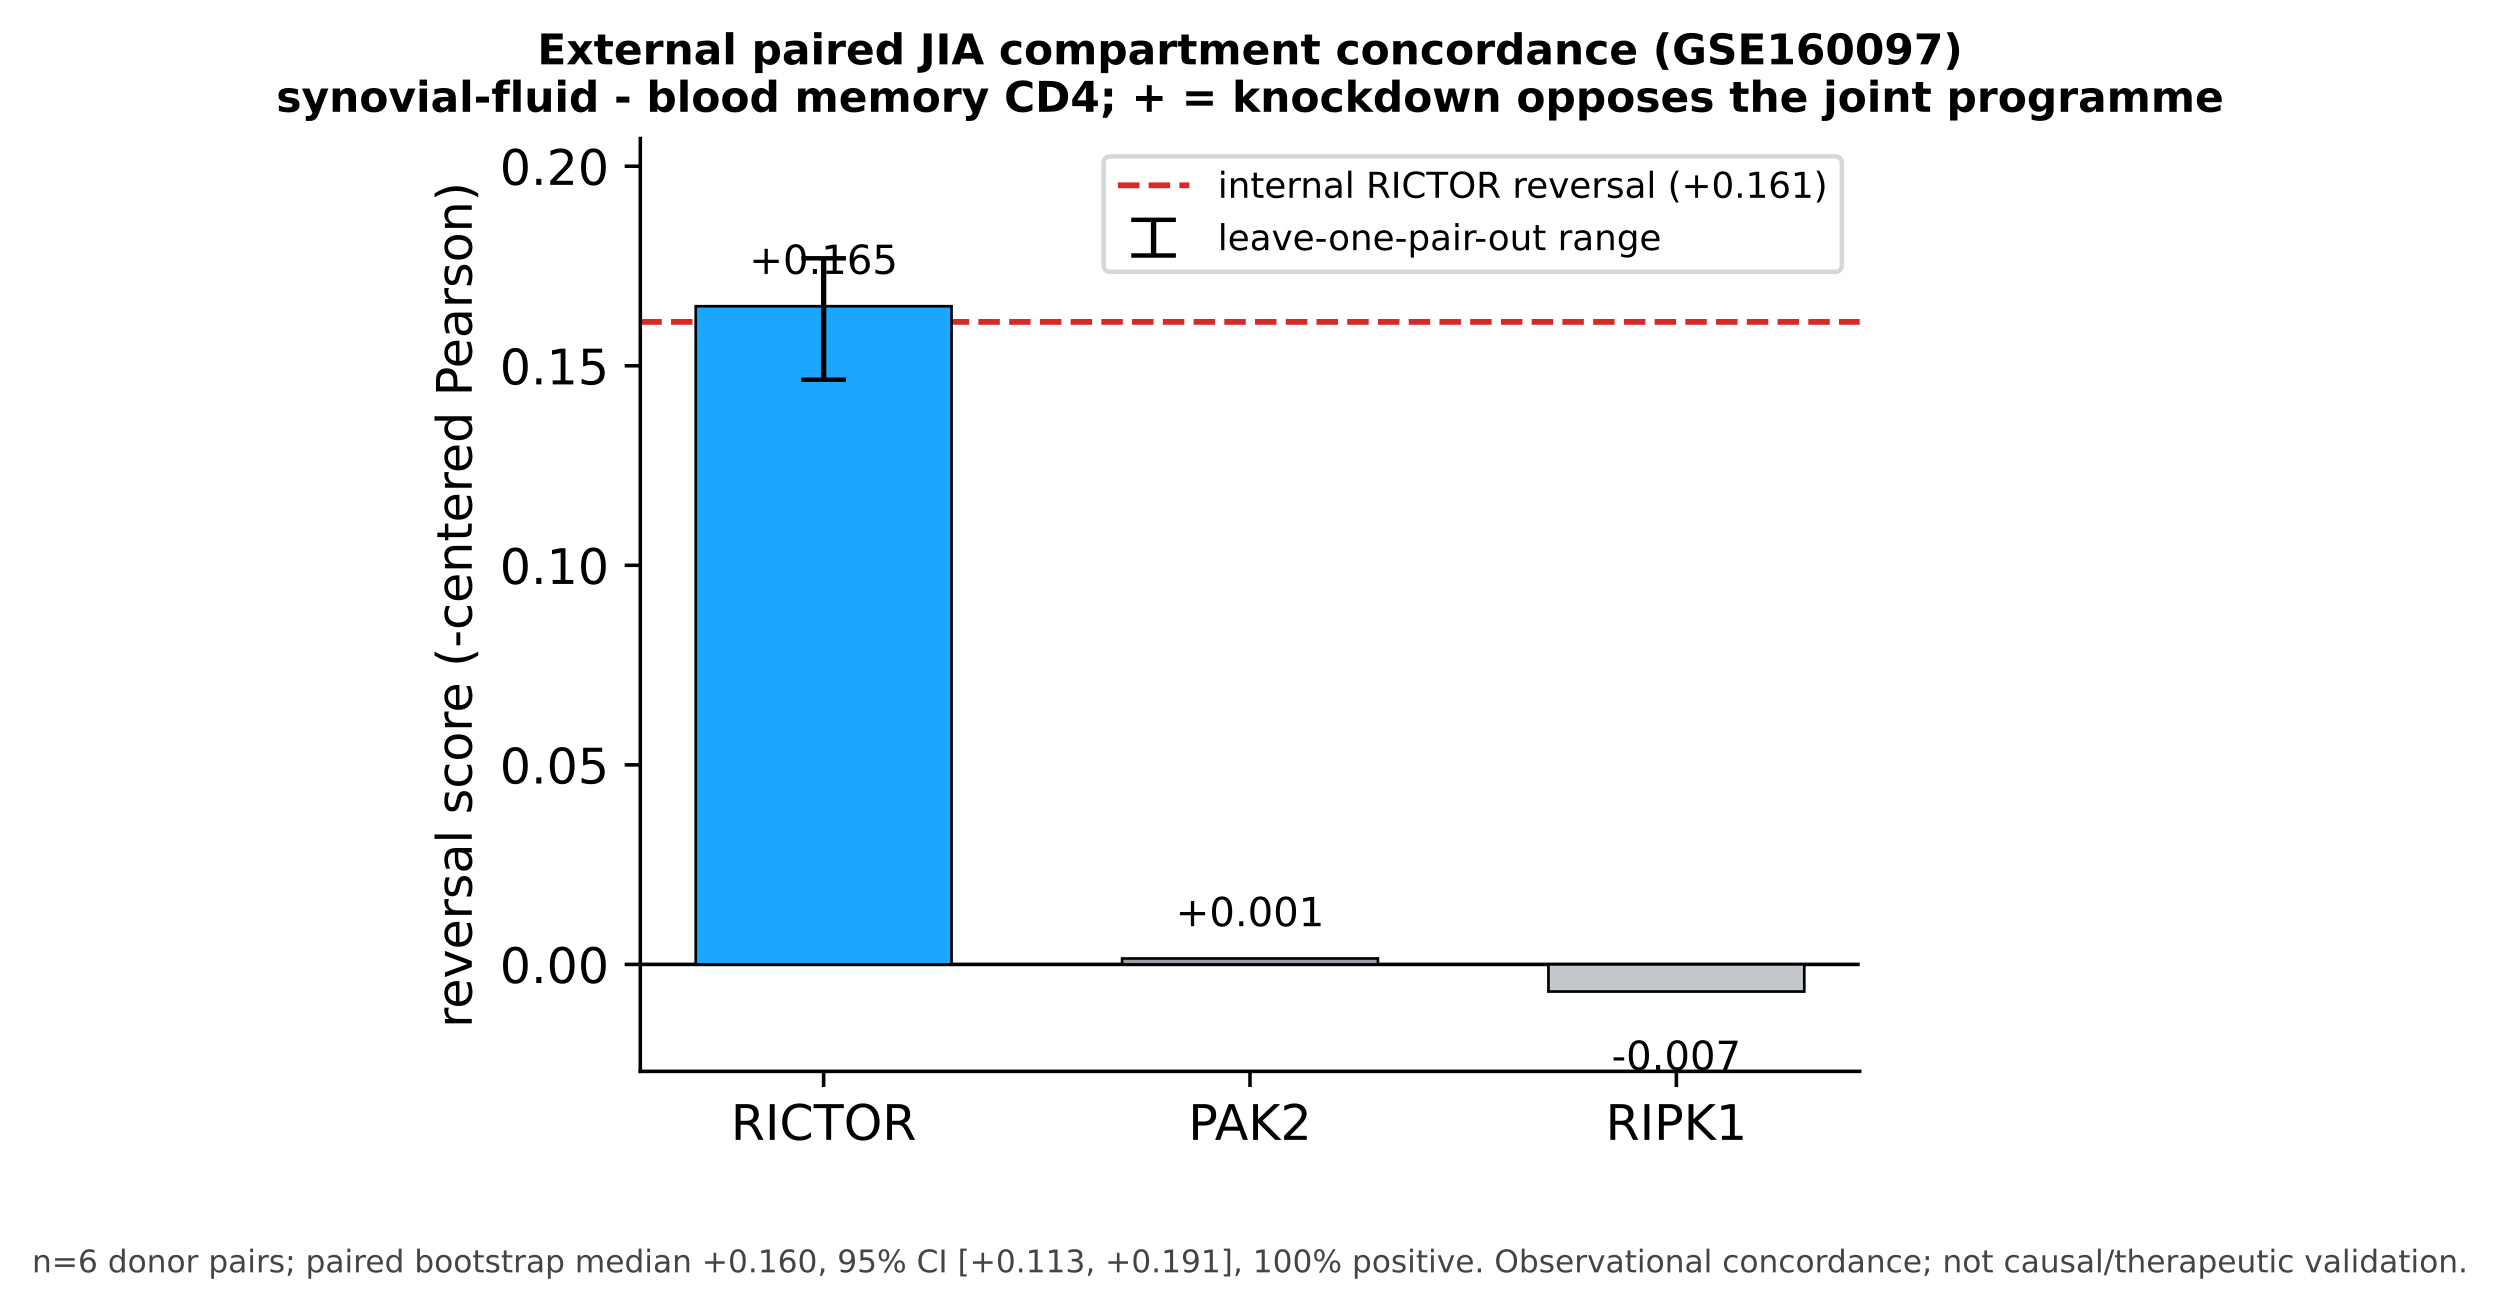
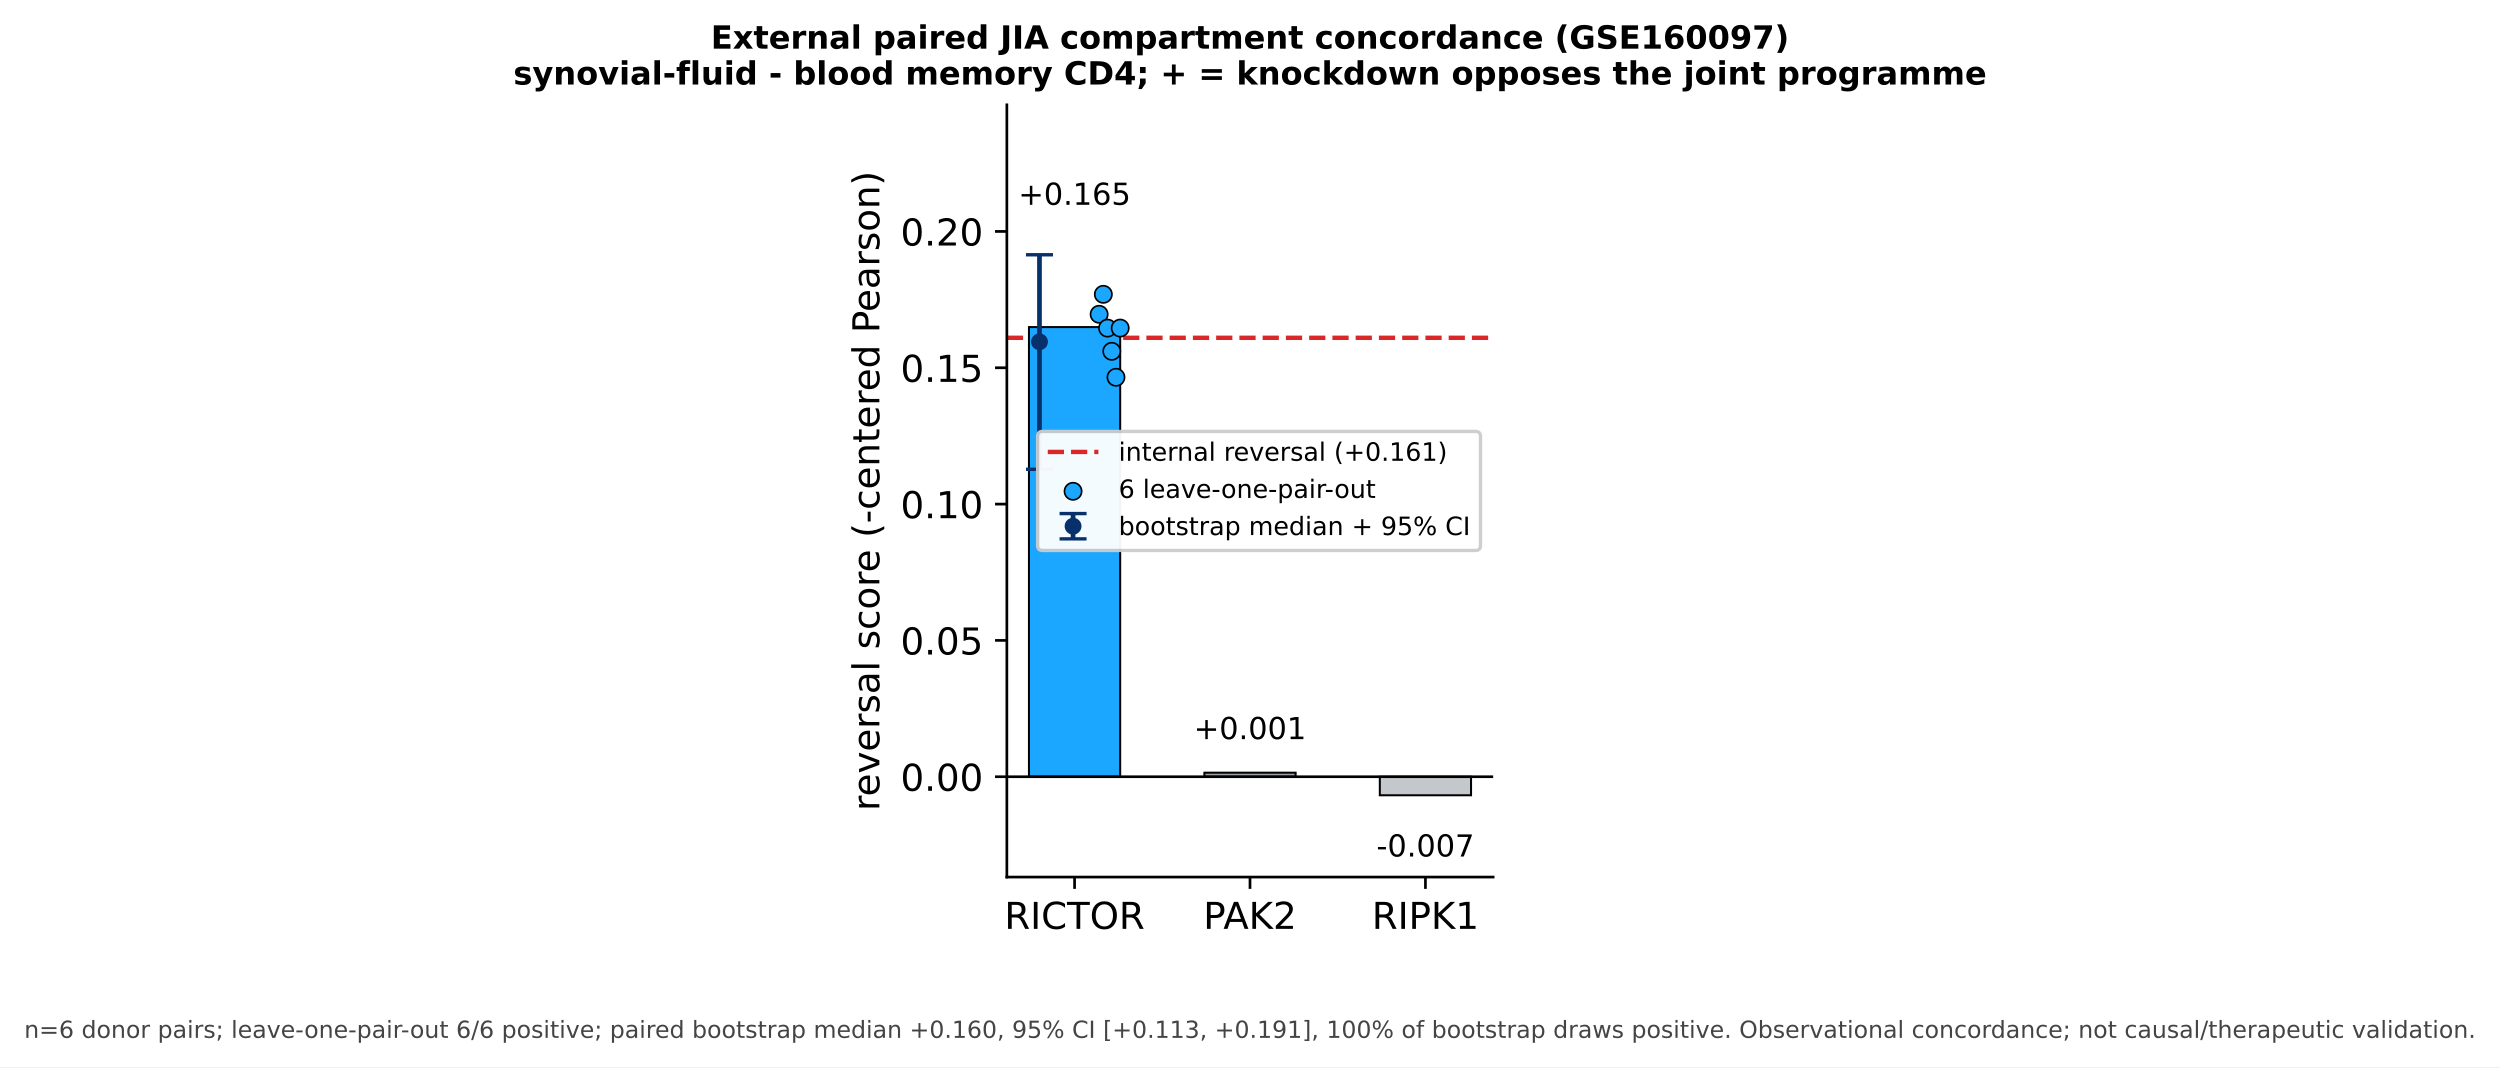
- <svg xmlns="http://www.w3.org/2000/svg" xmlns:xlink="http://www.w3.org/1999/xlink" width="560.412pt" height="293.867pt" viewBox="0 0 560.412 293.867" version="1.1">
+ <svg xmlns="http://www.w3.org/2000/svg" xmlns:xlink="http://www.w3.org/1999/xlink" width="740.758pt" height="316.183pt" viewBox="0 0 740.758 316.183" version="1.1">
  <defs>
    <style type="text/css">*{stroke-linejoin: round; stroke-linecap: butt}</style>
  </defs>
  <g id="figure_1">
    <g id="patch_1">
-       <path d="M 0 293.867  L 560.412 293.867  L 560.412 0  L 0 0  z " style="fill: #ffffff" />
+       <path d="M 0 316.183  L 740.758 316.183  L 740.758 0  L 0 0  z " style="fill: #ffffff" />
    </g>
    <g id="axes_1">
      <g id="patch_2">
-         <path d="M 143.534 240.162  L 416.879 240.162  L 416.879 31.056  L 143.534 31.056  z " style="fill: #ffffff" />
+         <path d="M 298.334 259.877  L 442.424 259.877  L 442.424 31.056  L 298.334 31.056  z " style="fill: #ffffff" />
+       </g>
+       <g id="line2d_1">
+         <path d="M 298.334 100.083  L 442.424 100.083  " clip-path="url(#p1ea2c95054)" style="fill: none; stroke-dasharray: 4.81,2.08; stroke-dashoffset: 0; stroke: #da2828; stroke-width: 1.3" />
      </g>
      <g id="matplotlib.axis_1">
        <g id="xtick_1">
-           <g id="line2d_1">
+           <g id="line2d_2">
            <defs>
              <path id="mecb01af352" d="M 0 0  L 0 3.5  " style="stroke: #000000; stroke-width: 0.8" />
            </defs>
            <g>
-               <use xlink:href="#mecb01af352" x="184.631" y="240.162" style="stroke: #000000; stroke-width: 0.8" />
+               <use xlink:href="#mecb01af352" x="318.399" y="259.877" style="stroke: #000000; stroke-width: 0.8" />
            </g>
          </g>
          <g id="text_1">
-             <text style="font-size: 11px; font-family: 'DejaVu Sans'; text-anchor: middle" x="184.631" y="255.52" transform="rotate(-0 184.6308 255.5202)">RICTOR</text>
+             <text style="font-size: 11px; font-family: 'DejaVu Sans'; text-anchor: middle" x="318.399" y="275.235" transform="rotate(-0 318.3986 275.2353)">RICTOR</text>
          </g>
        </g>
        <g id="xtick_2">
-           <g id="line2d_2">
-             <g>
-               <use xlink:href="#mecb01af352" x="280.206" y="240.162" style="stroke: #000000; stroke-width: 0.8" />
+           <g id="line2d_3">
+             <g>
+               <use xlink:href="#mecb01af352" x="370.379" y="259.877" style="stroke: #000000; stroke-width: 0.8" />
            </g>
          </g>
          <g id="text_2">
-             <text style="font-size: 11px; font-family: 'DejaVu Sans'; text-anchor: middle" x="280.206" y="255.52" transform="rotate(-0 280.206 255.5202)">PAK2</text>
+             <text style="font-size: 11px; font-family: 'DejaVu Sans'; text-anchor: middle" x="370.379" y="275.235" transform="rotate(-0 370.3791 275.2353)">PAK2</text>
          </g>
        </g>
        <g id="xtick_3">
-           <g id="line2d_3">
-             <g>
-               <use xlink:href="#mecb01af352" x="375.781" y="240.162" style="stroke: #000000; stroke-width: 0.8" />
+           <g id="line2d_4">
+             <g>
+               <use xlink:href="#mecb01af352" x="422.36" y="259.877" style="stroke: #000000; stroke-width: 0.8" />
            </g>
          </g>
          <g id="text_3">
-             <text style="font-size: 11px; font-family: 'DejaVu Sans'; text-anchor: middle" x="375.781" y="255.52" transform="rotate(-0 375.7812 255.5202)">RIPK1</text>
+             <text style="font-size: 11px; font-family: 'DejaVu Sans'; text-anchor: middle" x="422.36" y="275.235" transform="rotate(-0 422.3597 275.2353)">RIPK1</text>
          </g>
        </g>
      </g>
      <g id="matplotlib.axis_2">
        <g id="ytick_1">
-           <g id="line2d_4">
+           <g id="line2d_5">
            <defs>
              <path id="m360fb536de" d="M 0 0  L -3.5 0  " style="stroke: #000000; stroke-width: 0.8" />
            </defs>
            <g>
-               <use xlink:href="#m360fb536de" x="143.534" y="216.184" style="stroke: #000000; stroke-width: 0.8" />
+               <use xlink:href="#m360fb536de" x="298.334" y="230.146" style="stroke: #000000; stroke-width: 0.8" />
            </g>
          </g>
          <g id="text_4">
-             <text style="font-size: 11px; font-family: 'DejaVu Sans'; text-anchor: end" x="136.534" y="220.363" transform="rotate(-0 136.5335 220.3632)">0.00</text>
+             <text style="font-size: 11px; font-family: 'DejaVu Sans'; text-anchor: end" x="291.334" y="234.325" transform="rotate(-0 291.3341 234.3253)">0.00</text>
          </g>
        </g>
        <g id="ytick_2">
-           <g id="line2d_5">
-             <g>
-               <use xlink:href="#m360fb536de" x="143.534" y="171.454" style="stroke: #000000; stroke-width: 0.8" />
+           <g id="line2d_6">
+             <g>
+               <use xlink:href="#m360fb536de" x="298.334" y="189.754" style="stroke: #000000; stroke-width: 0.8" />
            </g>
          </g>
          <g id="text_5">
-             <text style="font-size: 11px; font-family: 'DejaVu Sans'; text-anchor: end" x="136.534" y="175.633" transform="rotate(-0 136.5335 175.6328)">0.05</text>
+             <text style="font-size: 11px; font-family: 'DejaVu Sans'; text-anchor: end" x="291.334" y="193.933" transform="rotate(-0 291.3341 193.9331)">0.05</text>
          </g>
        </g>
        <g id="ytick_3">
-           <g id="line2d_6">
-             <g>
-               <use xlink:href="#m360fb536de" x="143.534" y="126.723" style="stroke: #000000; stroke-width: 0.8" />
+           <g id="line2d_7">
+             <g>
+               <use xlink:href="#m360fb536de" x="298.334" y="149.362" style="stroke: #000000; stroke-width: 0.8" />
            </g>
          </g>
          <g id="text_6">
-             <text style="font-size: 11px; font-family: 'DejaVu Sans'; text-anchor: end" x="136.534" y="130.902" transform="rotate(-0 136.5335 130.9023)">0.10</text>
+             <text style="font-size: 11px; font-family: 'DejaVu Sans'; text-anchor: end" x="291.334" y="153.541" transform="rotate(-0 291.3341 153.5409)">0.10</text>
          </g>
        </g>
        <g id="ytick_4">
-           <g id="line2d_7">
-             <g>
-               <use xlink:href="#m360fb536de" x="143.534" y="81.993" style="stroke: #000000; stroke-width: 0.8" />
+           <g id="line2d_8">
+             <g>
+               <use xlink:href="#m360fb536de" x="298.334" y="108.97" style="stroke: #000000; stroke-width: 0.8" />
            </g>
          </g>
          <g id="text_7">
-             <text style="font-size: 11px; font-family: 'DejaVu Sans'; text-anchor: end" x="136.534" y="86.172" transform="rotate(-0 136.5335 86.17186)">0.15</text>
+             <text style="font-size: 11px; font-family: 'DejaVu Sans'; text-anchor: end" x="291.334" y="113.149" transform="rotate(-0 291.3341 113.1486)">0.15</text>
          </g>
        </g>
        <g id="ytick_5">
-           <g id="line2d_8">
-             <g>
-               <use xlink:href="#m360fb536de" x="143.534" y="37.262" style="stroke: #000000; stroke-width: 0.8" />
+           <g id="line2d_9">
+             <g>
+               <use xlink:href="#m360fb536de" x="298.334" y="68.577" style="stroke: #000000; stroke-width: 0.8" />
            </g>
          </g>
          <g id="text_8">
-             <text style="font-size: 11px; font-family: 'DejaVu Sans'; text-anchor: end" x="136.534" y="41.441" transform="rotate(-0 136.5335 41.4414)">0.20</text>
+             <text style="font-size: 11px; font-family: 'DejaVu Sans'; text-anchor: end" x="291.334" y="72.756" transform="rotate(-0 291.3341 72.75642)">0.20</text>
          </g>
        </g>
        <g id="text_9">
-           <text style="font-size: 11px; font-family: 'DejaVu Sans'; text-anchor: middle" x="105.754" y="135.609" transform="rotate(-90 105.7537 135.6092)">reversal score (-centered Pearson)</text>
-         </g>
-       </g>
-       <g id="line2d_9">
-         <path d="M 143.534 216.184  L 416.879 216.184  " clip-path="url(#pe3609dcb0a)" style="fill: none; stroke: #000000; stroke-width: 0.8; stroke-linecap: square" />
+           <text style="font-size: 11px; font-family: 'DejaVu Sans'; text-anchor: middle" x="260.554" y="145.467" transform="rotate(-90 260.5543 145.4667)">reversal score (-centered Pearson)</text>
+         </g>
+       </g>
+       <g id="patch_3">
+         <path d="M 304.884 230.146  L 331.914 230.146  L 331.914 96.915  L 304.884 96.915  z " clip-path="url(#p1ea2c95054)" style="fill: #1ba7ff; stroke: #000000; stroke-width: 0.6; stroke-linejoin: miter" />
+       </g>
+       <g id="patch_4">
+         <path d="M 356.864 230.146  L 383.894 230.146  L 383.894 228.951  L 356.864 228.951  z " clip-path="url(#p1ea2c95054)" style="fill: #9aa0a6; stroke: #000000; stroke-width: 0.6; stroke-linejoin: miter" />
+       </g>
+       <g id="patch_5">
+         <path d="M 408.845 230.146  L 435.875 230.146  L 435.875 235.642  L 408.845 235.642  z " clip-path="url(#p1ea2c95054)" style="fill: #c4c8cc; stroke: #000000; stroke-width: 0.6; stroke-linejoin: miter" />
      </g>
      <g id="line2d_10">
-         <path d="M 143.534 72.152  L 416.879 72.152  " clip-path="url(#pe3609dcb0a)" style="fill: none; stroke-dasharray: 4.81,2.08; stroke-dashoffset: 0; stroke: #da2828; stroke-width: 1.3" />
-       </g>
-       <g id="patch_3">
-         <path d="M 143.534 240.162  L 143.534 31.056  " style="fill: none; stroke: #000000; stroke-width: 0.8; stroke-linejoin: miter; stroke-linecap: square" />
-       </g>
-       <g id="patch_4">
-         <path d="M 143.534 240.162  L 416.879 240.162  " style="fill: none; stroke: #000000; stroke-width: 0.8; stroke-linejoin: miter; stroke-linecap: square" />
-       </g>
-       <g id="patch_5">
-         <path d="M 155.958 216.184  L 213.303 216.184  L 213.303 68.644  L 155.958 68.644  z " clip-path="url(#pe3609dcb0a)" style="fill: #1ba7ff; stroke: #000000; stroke-width: 0.6; stroke-linejoin: miter" />
+         <path d="M 298.334 230.146  L 442.424 230.146  " clip-path="url(#p1ea2c95054)" style="fill: none; stroke: #000000; stroke-width: 0.8; stroke-linecap: square" />
      </g>
      <g id="patch_6">
-         <path d="M 251.533 216.184  L 308.879 216.184  L 308.879 214.86  L 251.533 214.86  z " clip-path="url(#pe3609dcb0a)" style="fill: #9aa0a6; stroke: #000000; stroke-width: 0.6; stroke-linejoin: miter" />
+         <path d="M 298.334 259.877  L 298.334 31.056  " style="fill: none; stroke: #000000; stroke-width: 0.8; stroke-linejoin: miter; stroke-linecap: square" />
      </g>
      <g id="patch_7">
-         <path d="M 347.109 216.184  L 404.454 216.184  L 404.454 222.27  L 347.109 222.27  z " clip-path="url(#pe3609dcb0a)" style="fill: #c4c8cc; stroke: #000000; stroke-width: 0.6; stroke-linejoin: miter" />
+         <path d="M 298.334 259.877  L 442.424 259.877  " style="fill: none; stroke: #000000; stroke-width: 0.8; stroke-linejoin: miter; stroke-linecap: square" />
      </g>
      <g id="text_10">
-         <text style="font-size: 9px; font-family: 'DejaVu Sans'; text-anchor: middle" x="184.631" y="61.405" transform="rotate(-0 184.6308 61.4045)">+0.165</text>
+         <text style="font-size: 7px; font-family: 'DejaVu Sans'; text-anchor: middle; fill: #444444" x="370.379" y="307.528" transform="rotate(-0 370.3791 307.5277)">n=6 donor pairs; leave-one-pair-out 6/6 positive; paired bootstrap median +0.160, 95% CI [+0.113, +0.191], 100% of bootstrap draws positive. Observational concordance; not causal/therapeutic validation.</text>
      </g>
      <g id="text_11">
-         <text style="font-size: 9px; font-family: 'DejaVu Sans'; text-anchor: middle" x="280.206" y="207.621" transform="rotate(-0 280.206 207.621)">+0.001</text>
-       </g>
-       <g id="text_12">
-         <text style="font-size: 9px; font-family: 'DejaVu Sans'; text-anchor: middle" x="375.781" y="239.844" transform="rotate(-0 375.7812 239.8437)">-0.007</text>
-       </g>
-       <g id="text_13">
-         <text style="font-size: 7px; font-family: 'DejaVu Sans'; text-anchor: middle; fill: #444444" x="280.206" y="285.211" transform="rotate(-0 280.206 285.2109)">n=6 donor pairs; paired bootstrap median +0.160, 95% CI [+0.113, +0.191], 100% positive. Observational concordance; not causal/therapeutic validation.</text>
-       </g>
-       <g id="text_14">
-         <text style="font-weight: 700; font-size: 9.5px; font-family: 'DejaVu Sans'" transform="translate(120.4583 14.41852)">External paired JIA compartment concordance (GSE160097)</text>
-         <text style="font-weight: 700; font-size: 9.5px; font-family: 'DejaVu Sans'" transform="translate(61.93609 25.05644)">synovial-fluid - blood memory CD4; + = knockdown opposes the joint programme</text>
+         <text style="font-weight: 700; font-size: 9.5px; font-family: 'DejaVu Sans'" transform="translate(210.6314 14.41852)">External paired JIA compartment concordance (GSE160097)</text>
+         <text style="font-weight: 700; font-size: 9.5px; font-family: 'DejaVu Sans'" transform="translate(152.1092 25.05644)">synovial-fluid - blood memory CD4; + = knockdown opposes the joint programme</text>
      </g>
      <g id="LineCollection_1">
-         <path d="M 184.631 85.113  L 184.631 57.895  " clip-path="url(#pe3609dcb0a)" style="fill: none; stroke: #000000; stroke-width: 1.2" />
+         <path d="M 308.003 139.055  L 308.003 75.488  " clip-path="url(#p1ea2c95054)" style="fill: none; stroke: #08306b; stroke-width: 1.4" />
      </g>
      <g id="line2d_11">
        <defs>
-           <path id="m36ab8f69d3" d="M 5 0  L -5 -0  " style="stroke: #000000" />
+           <path id="m787e5a0fa3" d="M 4 0  L -4 -0  " style="stroke: #08306b" />
        </defs>
-         <g clip-path="url(#pe3609dcb0a)">
-           <use xlink:href="#m36ab8f69d3" x="184.631" y="85.113" style="fill: #1f77b4; stroke: #000000" />
+         <g clip-path="url(#p1ea2c95054)">
+           <use xlink:href="#m787e5a0fa3" x="308.003" y="139.055" style="fill: #08306b; stroke: #08306b" />
        </g>
      </g>
      <g id="line2d_12">
-         <g clip-path="url(#pe3609dcb0a)">
-           <use xlink:href="#m36ab8f69d3" x="184.631" y="57.895" style="fill: #1f77b4; stroke: #000000" />
+         <g clip-path="url(#p1ea2c95054)">
+           <use xlink:href="#m787e5a0fa3" x="308.003" y="75.488" style="fill: #08306b; stroke: #08306b" />
+         </g>
+       </g>
+       <g id="line2d_13">
+         <defs>
+           <path id="m19a7de3039" d="M 0 2  C 0.53 2 1.039 1.789 1.414 1.414  C 1.789 1.039 2 0.53 2 0  C 2 -0.53 1.789 -1.039 1.414 -1.414  C 1.039 -1.789 0.53 -2 0 -2  C -0.53 -2 -1.039 -1.789 -1.414 -1.414  C -1.789 -1.039 -2 -0.53 -2 0  C -2 0.53 -1.789 1.039 -1.414 1.414  C -1.039 1.789 -0.53 2 0 2  z " style="stroke: #08306b" />
+         </defs>
+         <g clip-path="url(#p1ea2c95054)">
+           <use xlink:href="#m19a7de3039" x="308.003" y="101.278" style="fill: #08306b; stroke: #08306b" />
+         </g>
+       </g>
+       <g id="PathCollection_1">
+         <defs>
+           <path id="m59213700d3" d="M 0 2.55  C 0.676 2.55 1.325 2.281 1.803 1.803  C 2.281 1.325 2.55 0.676 2.55 0  C 2.55 -0.676 2.281 -1.325 1.803 -1.803  C 1.325 -2.281 0.676 -2.55 0 -2.55  C -0.676 -2.55 -1.325 -2.281 -1.803 -1.803  C -2.281 -1.325 -2.55 -0.676 -2.55 0  C -2.55 0.676 -2.281 1.325 -1.803 1.803  C -1.325 2.281 -0.676 2.55 0 2.55  z " style="stroke: #000000; stroke-width: 0.5" />
+         </defs>
+         <g clip-path="url(#p1ea2c95054)">
+           <use xlink:href="#m59213700d3" x="325.676" y="93.121" style="fill: #1ba7ff; stroke: #000000; stroke-width: 0.5" />
+           <use xlink:href="#m59213700d3" x="326.923" y="87.209" style="fill: #1ba7ff; stroke: #000000; stroke-width: 0.5" />
+           <use xlink:href="#m59213700d3" x="328.171" y="97.222" style="fill: #1ba7ff; stroke: #000000; stroke-width: 0.5" />
+           <use xlink:href="#m59213700d3" x="329.418" y="104.094" style="fill: #1ba7ff; stroke: #000000; stroke-width: 0.5" />
+           <use xlink:href="#m59213700d3" x="330.666" y="111.787" style="fill: #1ba7ff; stroke: #000000; stroke-width: 0.5" />
+           <use xlink:href="#m59213700d3" x="331.914" y="97.207" style="fill: #1ba7ff; stroke: #000000; stroke-width: 0.5" />
        </g>
      </g>
      <g id="legend_1">
        <g id="patch_8">
-           <path d="M 248.99 60.941  L 411.279 60.941  Q 412.879 60.941 412.879 59.341  L 412.879 36.656  Q 412.879 35.056 411.279 35.056  L 248.99 35.056  Q 247.39 35.056 247.39 36.656  L 247.39 59.341  Q 247.39 60.941 248.99 60.941  z " style="fill: #ffffff; opacity: 0.8; stroke: #cccccc; stroke-linejoin: miter" />
-         </g>
-         <g id="line2d_13">
-           <path d="M 250.59 41.535  L 258.59 41.535  L 266.59 41.535  " style="fill: none; stroke-dasharray: 4.81,2.08; stroke-dashoffset: 0; stroke: #da2828; stroke-width: 1.3" />
-         </g>
-         <g id="text_15">
-           <text style="font-size: 8px; font-family: 'DejaVu Sans'; text-anchor: start" x="272.99" y="44.335" transform="rotate(-0 272.9898 44.33519)">internal RICTOR reversal (+0.161)</text>
+           <path d="M 308.953 163.105  L 437.174 163.105  Q 438.674 163.105 438.674 161.605  L 438.674 129.329  Q 438.674 127.829 437.174 127.829  L 308.953 127.829  Q 307.453 127.829 307.453 129.329  L 307.453 161.605  Q 307.453 163.105 308.953 163.105  z " style="fill: #ffffff; opacity: 0.95; stroke: #cccccc; stroke-linejoin: miter" />
+         </g>
+         <g id="line2d_14">
+           <path d="M 310.453 133.903  L 317.953 133.903  L 325.453 133.903  " style="fill: none; stroke-dasharray: 4.81,2.08; stroke-dashoffset: 0; stroke: #da2828; stroke-width: 1.3" />
+         </g>
+         <g id="text_12">
+           <text style="font-size: 7.5px; font-family: 'DejaVu Sans'; text-anchor: start" x="331.453" y="136.528" transform="rotate(-0 331.4534 136.5277)">internal reversal (+0.161)</text>
+         </g>
+         <g id="PathCollection_2">
+           <g>
+             <use xlink:href="#m59213700d3" x="317.953" y="145.567" style="fill: #1ba7ff; stroke: #000000; stroke-width: 0.5" />
+           </g>
+         </g>
+         <g id="text_13">
+           <text style="font-size: 7.5px; font-family: 'DejaVu Sans'; text-anchor: start" x="331.453" y="147.536" transform="rotate(-0 331.4534 147.5362)">6 leave-one-pair-out</text>
        </g>
        <g id="LineCollection_2">
-           <path d="M 258.59 57.278  L 258.59 49.278  " style="fill: none; stroke: #000000; stroke-width: 1.2" />
-         </g>
-         <g id="line2d_14">
-           <g>
-             <use xlink:href="#m36ab8f69d3" x="258.59" y="57.278" style="fill: #1f77b4; stroke: #000000" />
-           </g>
+           <path d="M 317.953 159.67  L 317.953 152.17  " style="fill: none; stroke: #08306b; stroke-width: 1.4" />
        </g>
        <g id="line2d_15">
          <g>
-             <use xlink:href="#m36ab8f69d3" x="258.59" y="49.278" style="fill: #1f77b4; stroke: #000000" />
-           </g>
-         </g>
-         <g id="text_16">
-           <text style="font-size: 8px; font-family: 'DejaVu Sans'; text-anchor: start" x="272.99" y="56.078" transform="rotate(-0 272.9898 56.07769)">leave-one-pair-out range</text>
-         </g>
+             <use xlink:href="#m787e5a0fa3" x="317.953" y="159.67" style="fill: #08306b; stroke: #08306b" />
+           </g>
+         </g>
+         <g id="line2d_16">
+           <g>
+             <use xlink:href="#m787e5a0fa3" x="317.953" y="152.17" style="fill: #08306b; stroke: #08306b" />
+           </g>
+         </g>
+         <g id="line2d_17" />
+         <g id="line2d_18">
+           <g>
+             <use xlink:href="#m19a7de3039" x="317.953" y="155.92" style="fill: #08306b; stroke: #08306b" />
+           </g>
+         </g>
+         <g id="text_14">
+           <text style="font-size: 7.5px; font-family: 'DejaVu Sans'; text-anchor: start" x="331.453" y="158.545" transform="rotate(-0 331.4534 158.5448)">bootstrap median + 95% CI</text>
+         </g>
+       </g>
+       <g id="text_15">
+         <text style="font-size: 9px; font-family: 'DejaVu Sans'; text-anchor: middle" x="318.399" y="60.691" transform="rotate(-0 318.3986 60.69066)">+0.165</text>
+       </g>
+       <g id="text_16">
+         <text style="font-size: 9px; font-family: 'DejaVu Sans'; text-anchor: middle" x="370.379" y="219.001" transform="rotate(-0 370.3791 219.0007)">+0.001</text>
+       </g>
+       <g id="text_17">
+         <text style="font-size: 9px; font-family: 'DejaVu Sans'; text-anchor: middle" x="422.36" y="253.79" transform="rotate(-0 422.3597 253.7901)">-0.007</text>
      </g>
    </g>
  </g>
  <defs>
-     <clipPath id="pe3609dcb0a">
-       <rect x="143.534" y="31.056" width="273.345" height="209.106" />
+     <clipPath id="p1ea2c95054">
+       <rect x="298.334" y="31.056" width="144.09" height="228.821" />
    </clipPath>
  </defs>
</svg>
